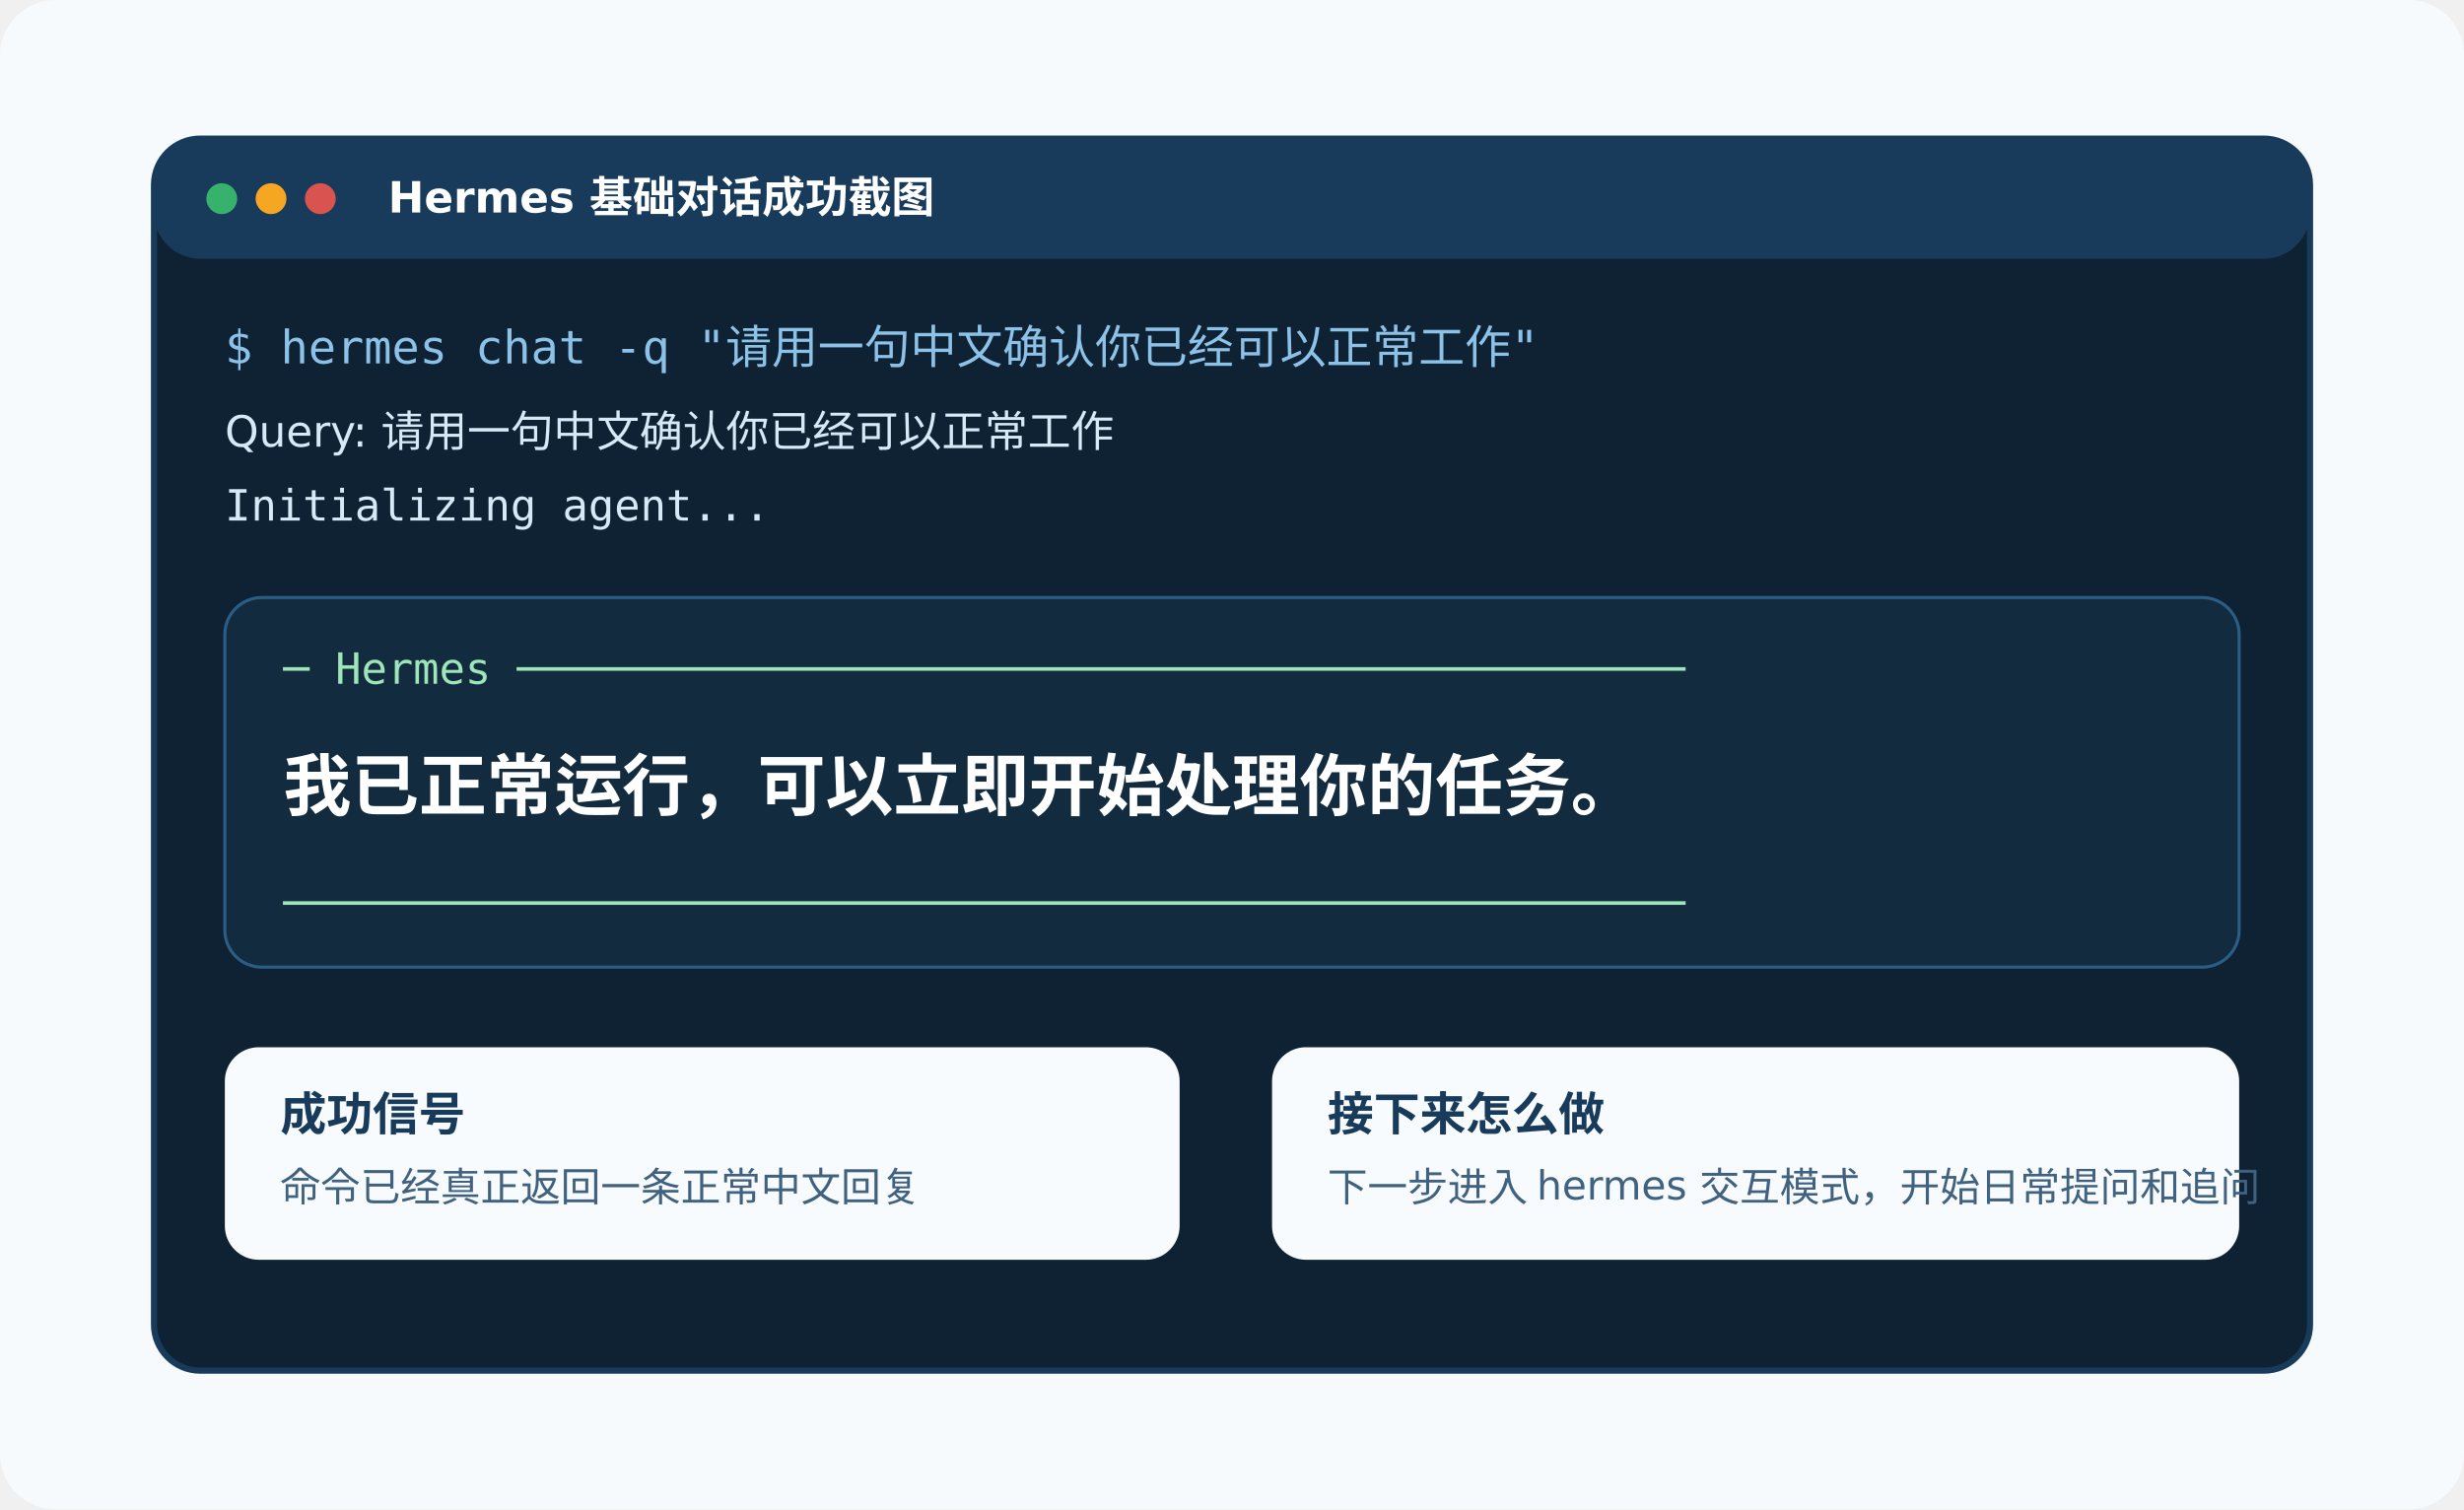
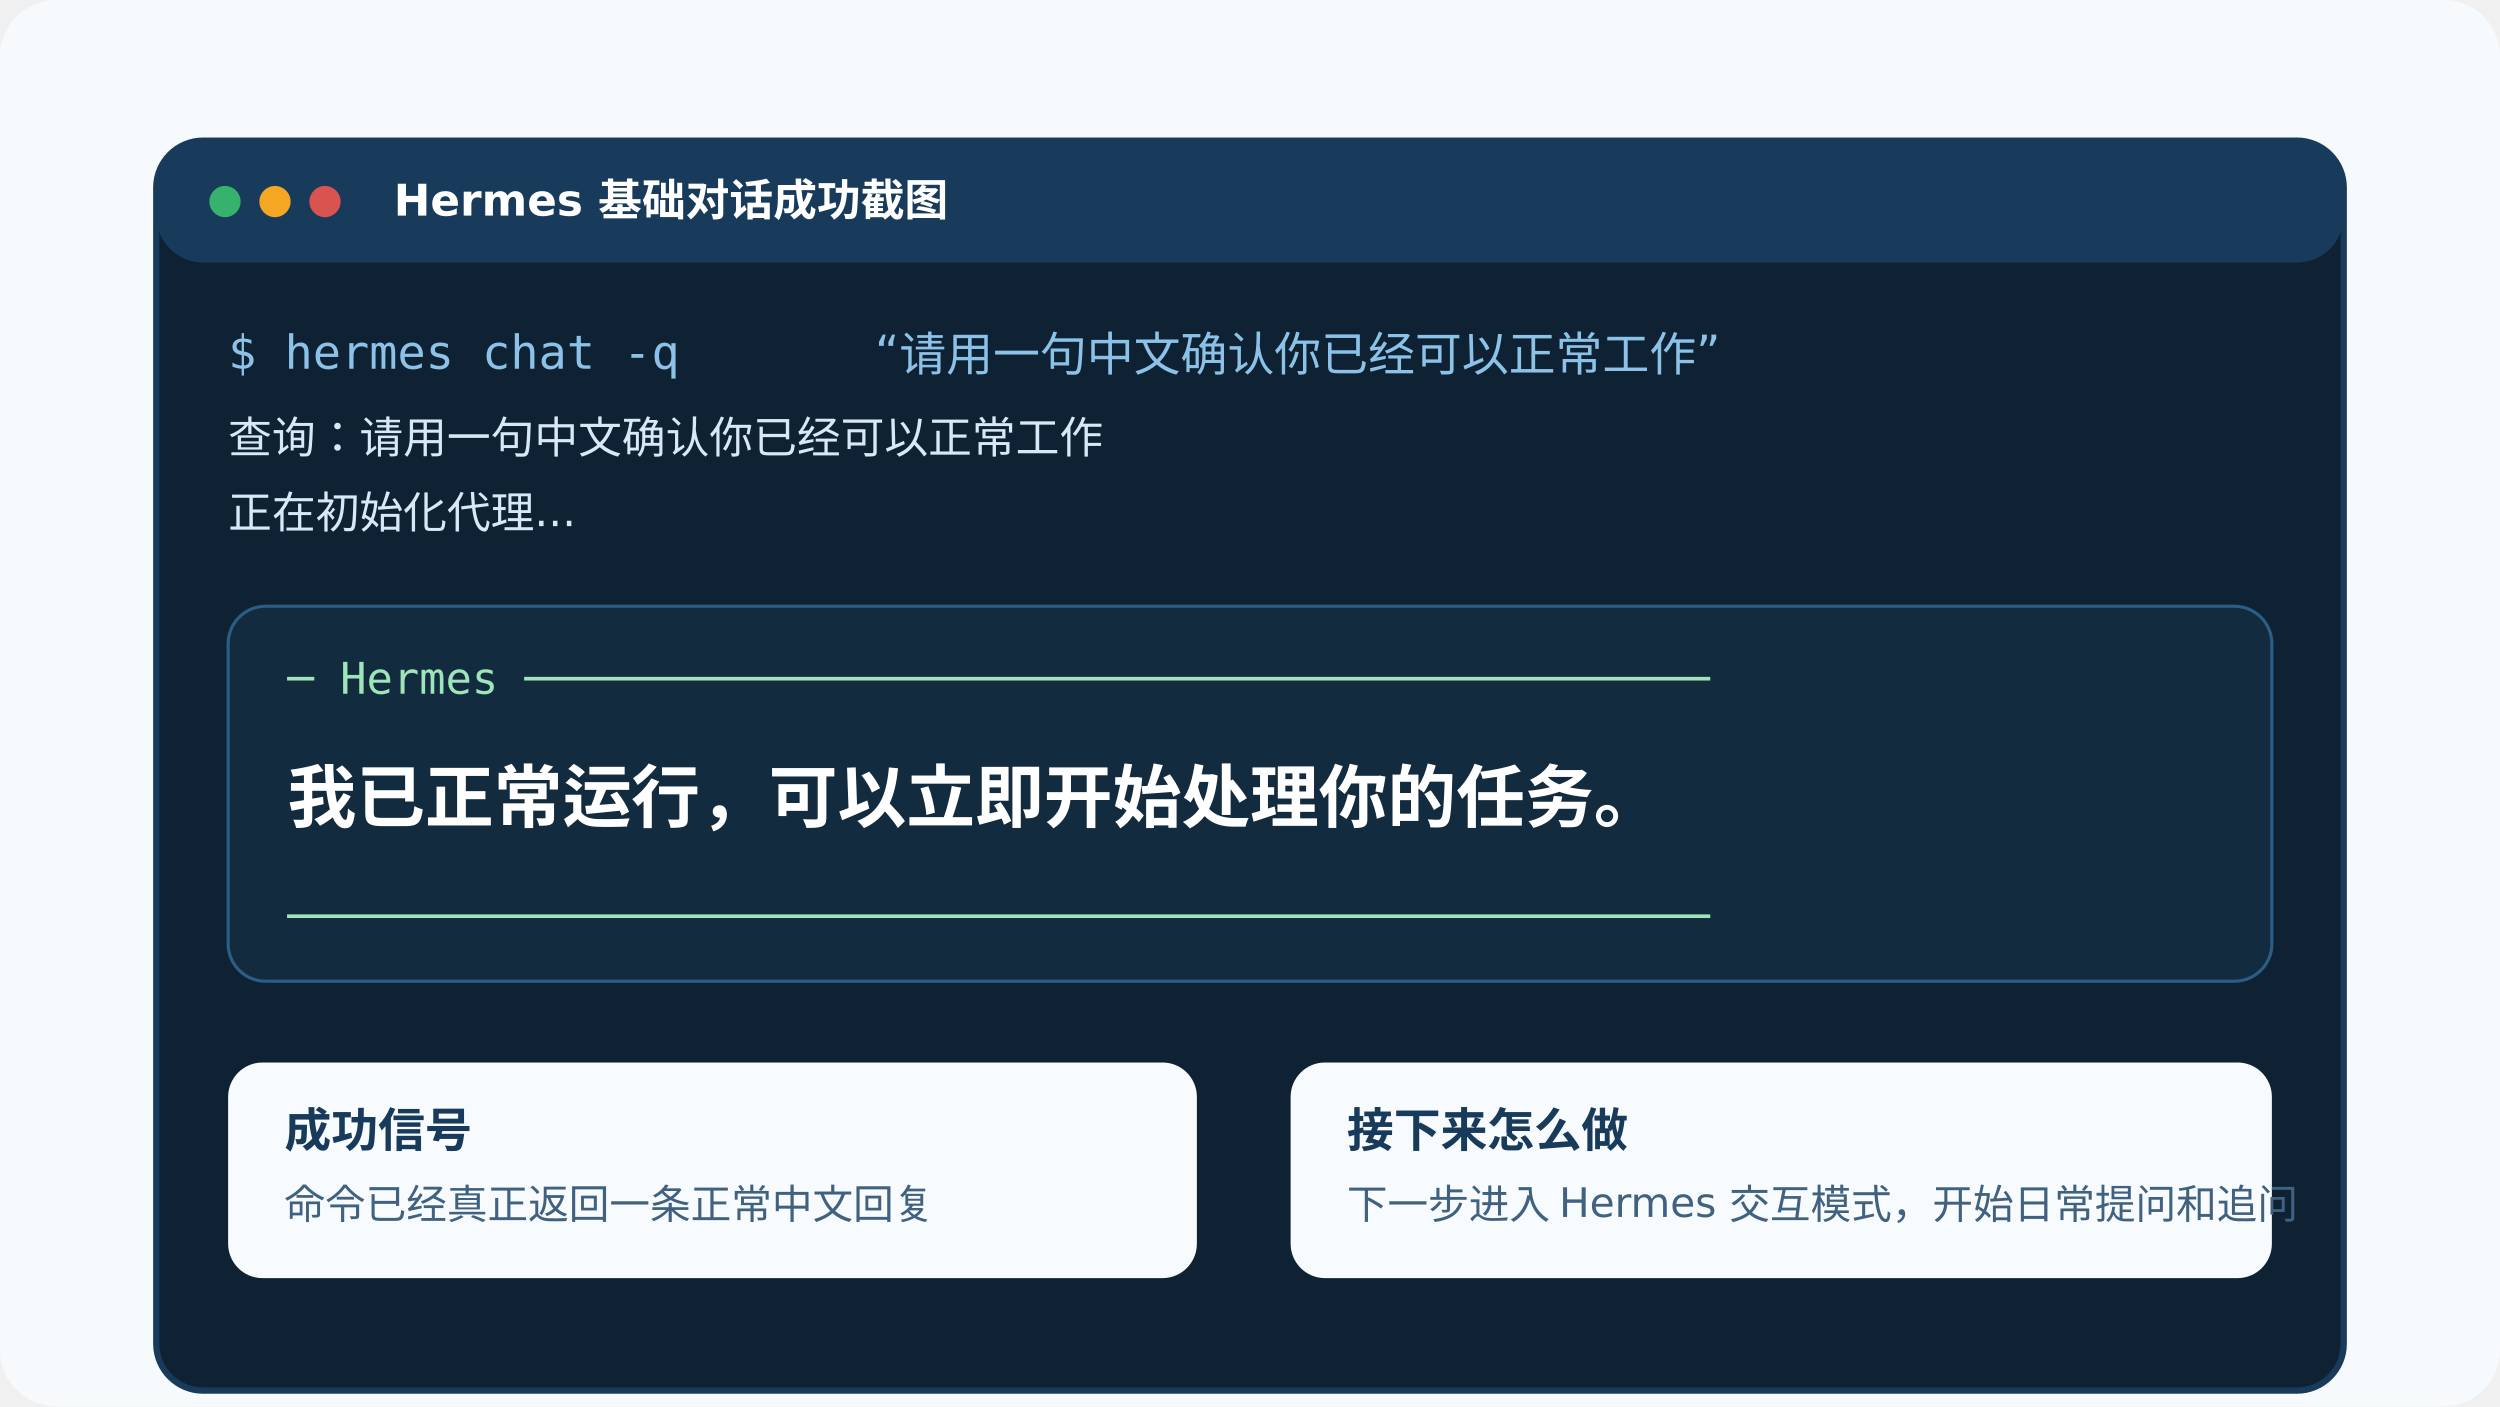
- <svg xmlns="http://www.w3.org/2000/svg" width="1600" height="980" viewBox="0 0 1600 980" fill="none">
-   <rect width="1600" height="980" rx="36" fill="#F7FAFC" />
+ <svg xmlns="http://www.w3.org/2000/svg" width="1600" height="900" viewBox="0 0 1600 900" fill="none">
+   <rect width="1600" height="900" rx="36" fill="#F7FAFC" />
  <rect x="100" y="90" width="1400" height="800" rx="30" fill="#0F2233" stroke="#183B5B" stroke-width="4" />
  <rect x="100" y="90" width="1400" height="78" rx="30" fill="#183B5B" />
  <circle cx="144" cy="129" r="10" fill="#37B26C" />
  <circle cx="176" cy="129" r="10" fill="#F5A623" />
  <circle cx="208" cy="129" r="10" fill="#D9534F" />
  <text x="252" y="138" fill="#FFFFFF" font-size="28" font-family="WenQuanYi Zen Hei, DejaVu Sans, sans-serif" font-weight="700">Hermes 基础对话成功截图</text>
-   <text x="146" y="236" fill="#8DC2E8" font-size="30" font-family="DejaVu Sans Mono, monospace">$ hermes chat -q "请用一句中文确认你已经可以正常工作"</text>
-   <text x="146" y="290" fill="#D7E9F7" font-size="28" font-family="WenQuanYi Zen Hei, DejaVu Sans, sans-serif">Query: 请用一句中文确认你已经可以正常工作</text>
-   <text x="146" y="338" fill="#D7E9F7" font-size="28" font-family="DejaVu Sans Mono, monospace">Initializing agent...</text>
+   <text x="146" y="236" fill="#8DC2E8" font-size="30" font-family="DejaVu Sans Mono, monospace">$ hermes chat -q </text>
+   <text x="560" y="236" fill="#8DC2E8" font-size="30" font-family="WenQuanYi Zen Hei, DejaVu Sans, sans-serif">“请用一句中文确认你已经可以正常工作”</text>
+   <text x="146" y="290" fill="#D7E9F7" font-size="28" font-family="WenQuanYi Zen Hei, DejaVu Sans, sans-serif">查询：请用一句中文确认你已经可以正常工作</text>
+   <text x="146" y="338" fill="#D7E9F7" font-size="28" font-family="WenQuanYi Zen Hei, DejaVu Sans, sans-serif">正在初始化代理...</text>
  <rect x="146" y="388" width="1308" height="240" rx="24" fill="#132B3E" stroke="#2B5E86" stroke-width="2" />
  <text x="184" y="444" fill="#9EE5B9" font-size="28" font-family="DejaVu Sans Mono, monospace">─ Hermes ─────────────────────────────────────────────</text>
  <text x="184" y="526" fill="#FFFFFF" font-size="44" font-family="WenQuanYi Zen Hei, DejaVu Sans, sans-serif" font-weight="700">我已正常运行，可以立即开始处理你的任务。</text>
  <text x="184" y="596" fill="#9EE5B9" font-size="28" font-family="DejaVu Sans Mono, monospace">──────────────────────────────────────────────────────</text>
  <rect x="146" y="680" width="620" height="138" rx="22" fill="#F8FBFD" />
  <text x="182" y="734" fill="#183B5B" font-size="30" font-family="WenQuanYi Zen Hei, DejaVu Sans, sans-serif" font-weight="700">成功信号</text>
  <text x="182" y="780" fill="#40617F" font-size="26" font-family="WenQuanYi Zen Hei, DejaVu Sans, sans-serif">命令已经真正返回一条正常中文回复</text>
  <rect x="826" y="680" width="628" height="138" rx="22" fill="#F8FBFD" />
  <text x="862" y="734" fill="#183B5B" font-size="30" font-family="WenQuanYi Zen Hei, DejaVu Sans, sans-serif" font-weight="700">接下来怎么做</text>
-   <text x="862" y="780" fill="#40617F" font-size="26" font-family="WenQuanYi Zen Hei, DejaVu Sans, sans-serif">下一步进入 hermes 交互模式，开始日常提问和追问</text>
+   <text x="862" y="780" fill="#40617F" font-size="26" font-family="WenQuanYi Zen Hei, DejaVu Sans, sans-serif">下一步进入 Hermes 交互模式，开始日常提问和追问</text>
</svg>
